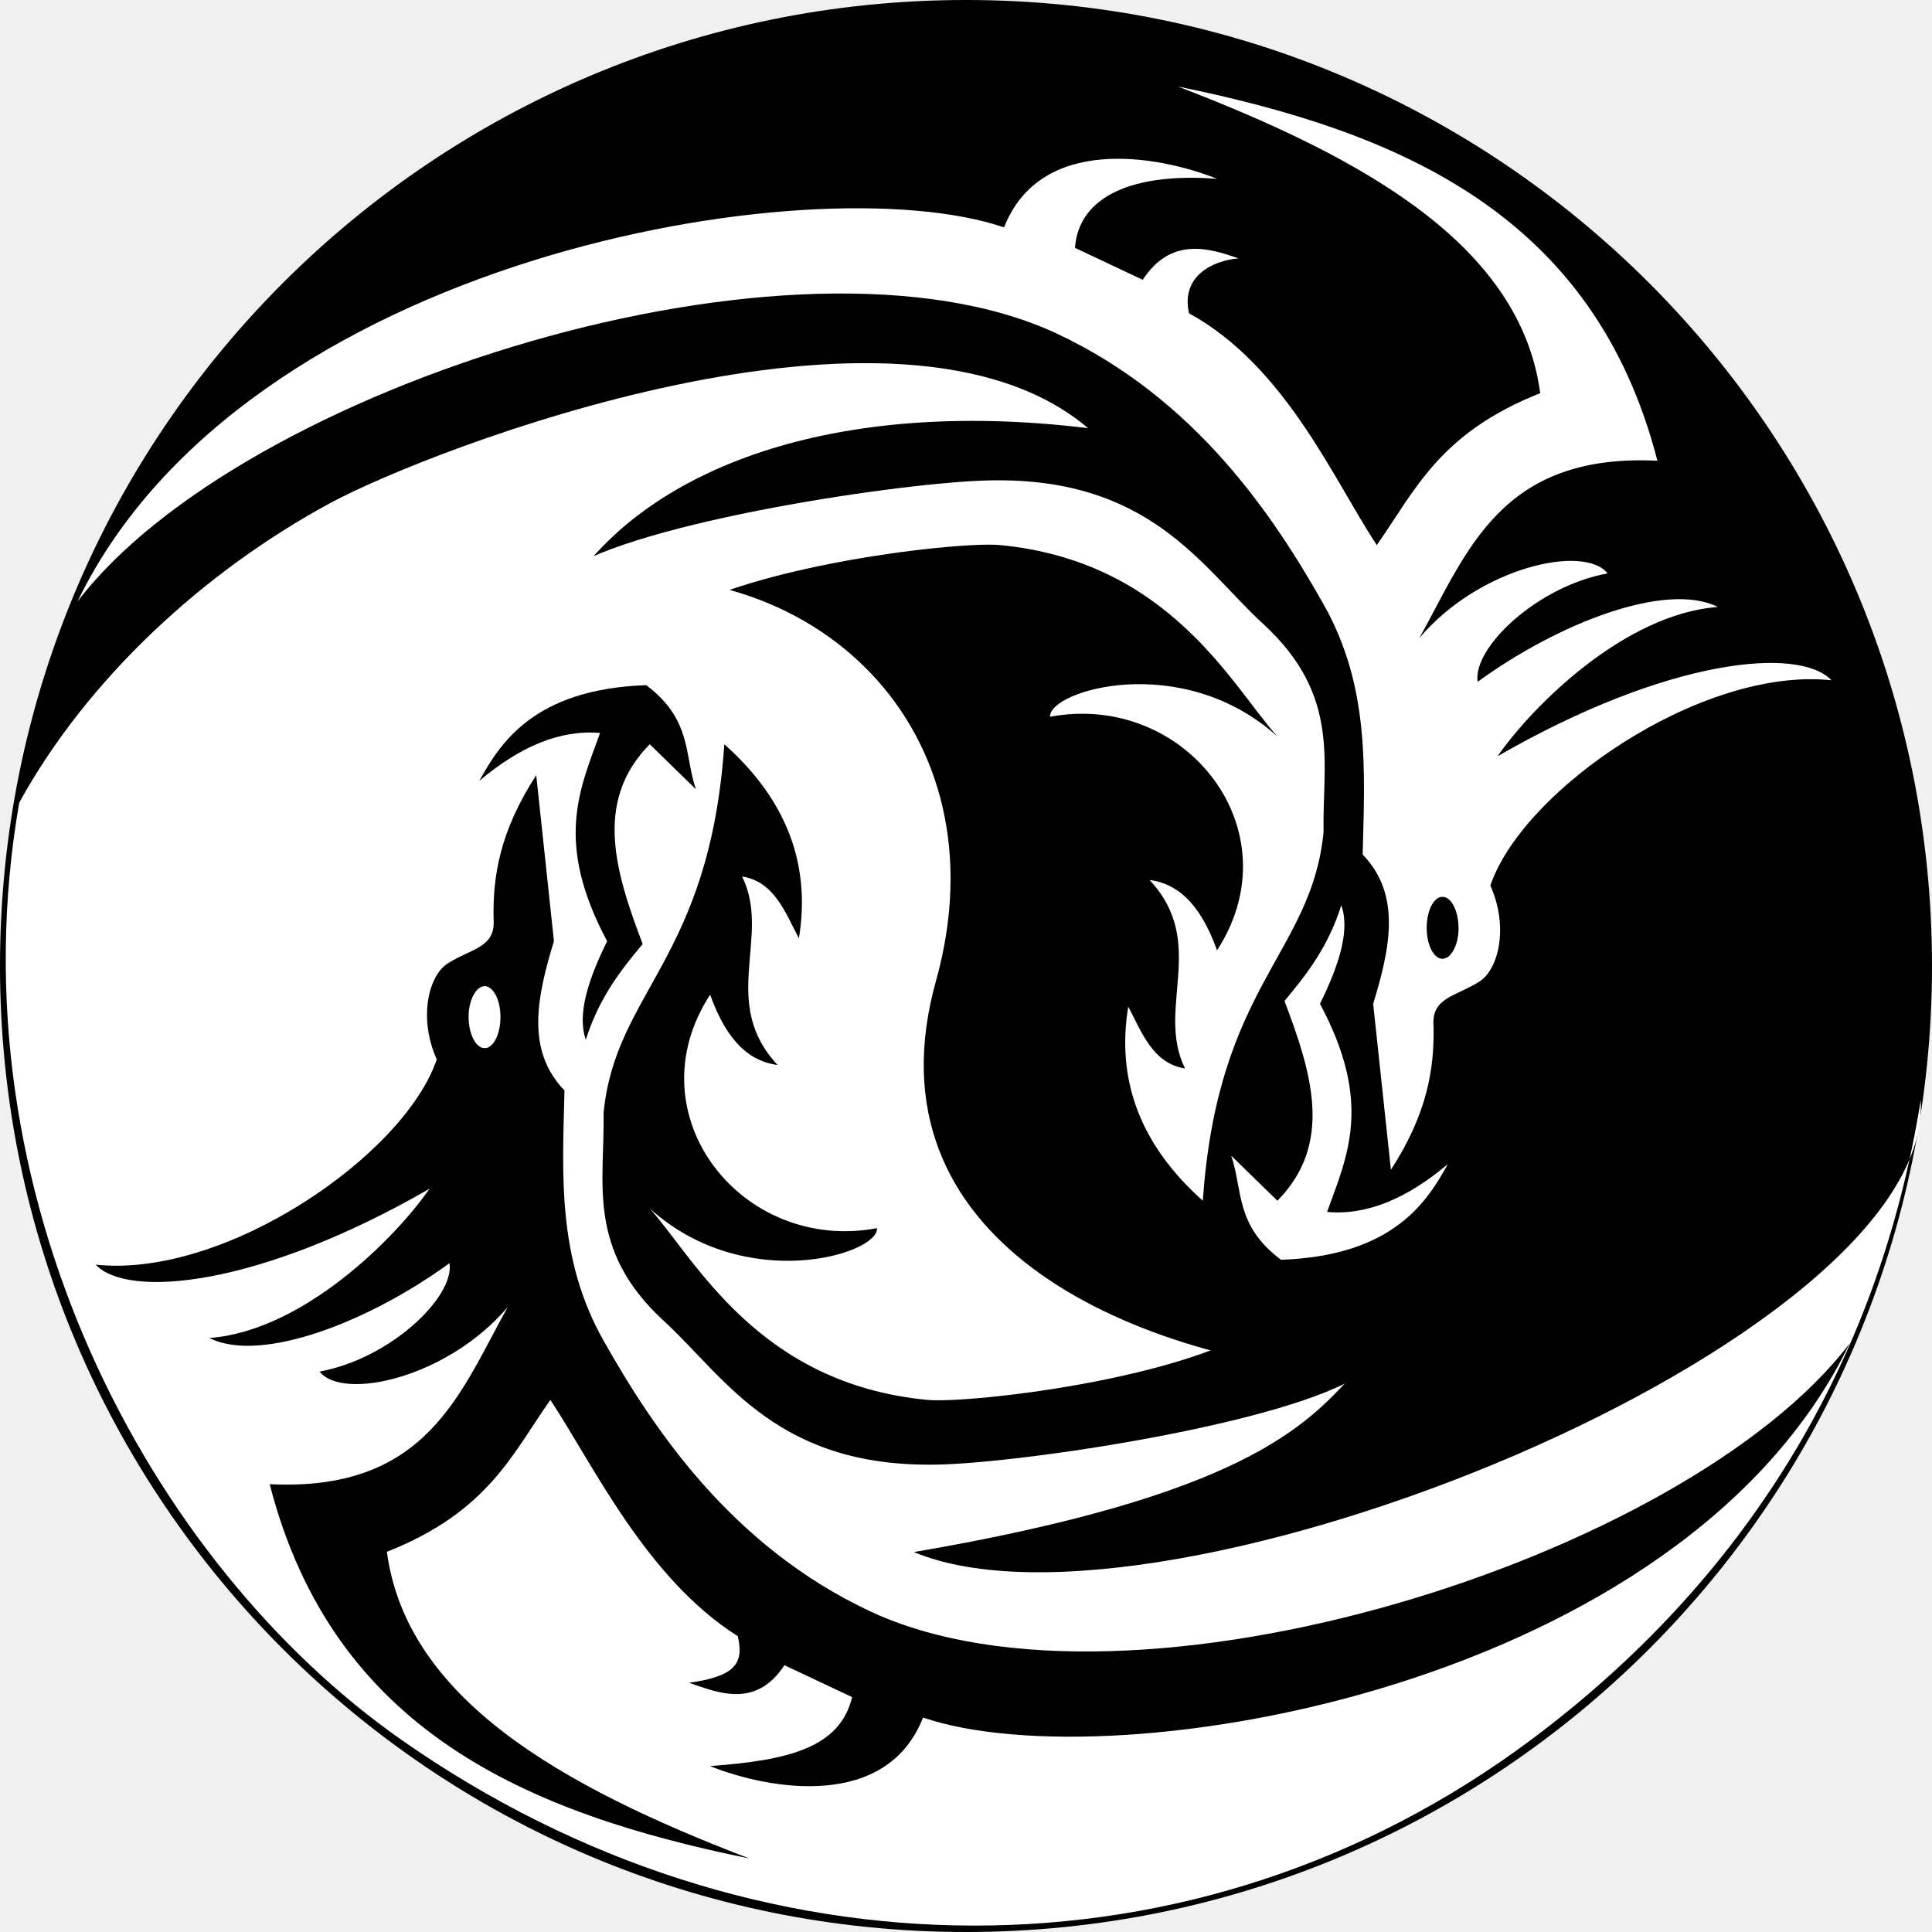
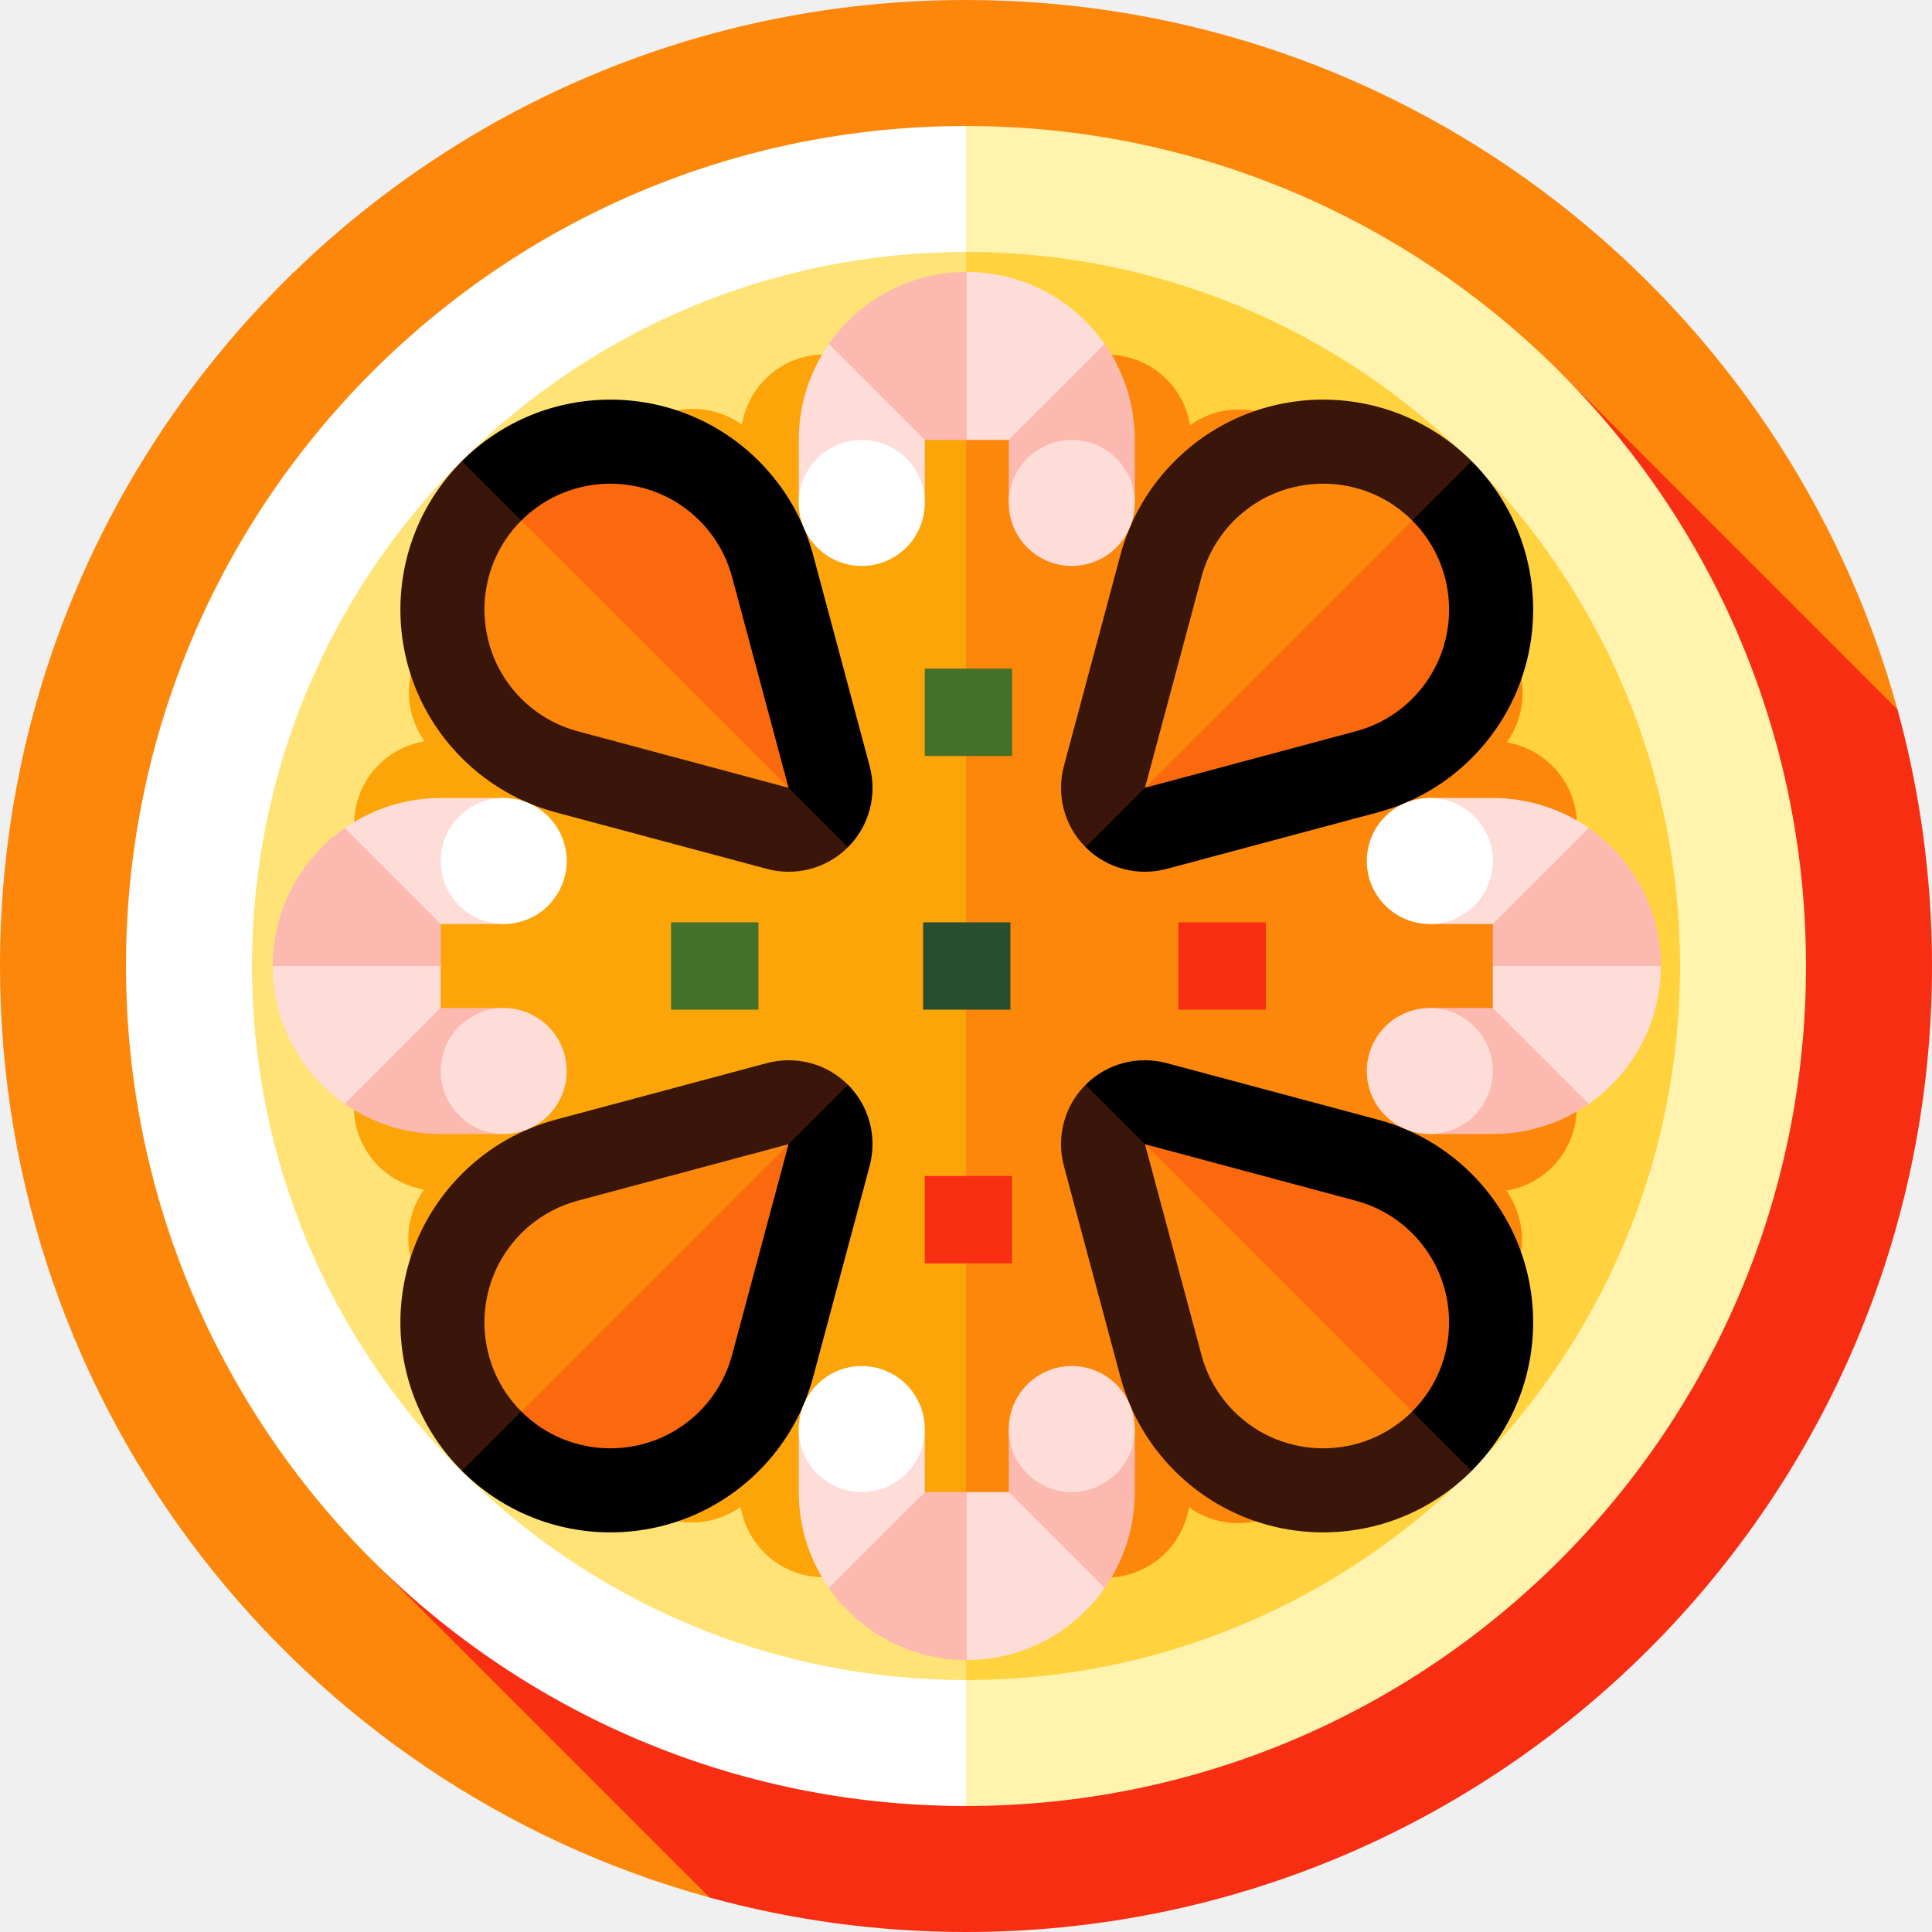
- <svg xmlns="http://www.w3.org/2000/svg" id="svg2" viewBox="0 0 442 442" version="1.0">
-   <g id="layer1" transform="translate(-258 -116.36)">
-     <g id="g6044" fill-rule="evenodd">
-       <path id="path2255" d="m588 485.36a221 221 0 1 1 -442 0 221 221 0 1 1 442 0z" transform="translate(112,-148)" />
-       <path id="path2259" d="m676.99 271.99c-29.66-3.14-70.58 25.02-78.03 46.96 4.26 9.54 1.85 19.1-2.4 21.9-5.42 3.5-11.15 3.63-10.59 10.29 0.18 9.58-1.35 19.86-9.76 32.84l-4.06-37.96c3.84-12.6 6.55-24.93-2.4-34.15 0.46-19.1 1.74-38.36-8.94-57.25-11.36-20.1-29.16-46.97-60.92-61.89-59.62-27.99-186.75 12.13-224.16 61.25 38.05-78.67 168.22-100.49 211.98-85.6 8.27-21.09 34.86-16.64 48.76-11.1-19.06-1.49-31.69 3.87-32.54 15.79l15.51 7.3c6.56-10.11 15.59-7.06 21.91-4.91-6.27 0.56-13.2 4.3-11.33 12.57 22.16 12.16 33.15 38.24 42.96 53.03 8.75-12.43 14.23-25.59 37.39-34.75-4.49-33.57-39.73-53.62-82.9-70.16 50.97 10.4 95.22 29.32 109.71 85.62-35.95-1.76-43.48 20.84-54.44 40.53 13.74-16.22 37.71-21.51 43.03-14.76-16.22 2.99-30.9 17.06-29.72 24.81 18.38-13.4 43.11-23.06 54.95-17.13-21.4 1.62-42.46 22.73-50.39 34.15 39.13-22.54 69.08-25.16 76.38-17.38zm-85.31 57.35c0.01-0.23 0-0.45 0-0.7 0-2.99-0.99-5.59-2.35-6.63-0.11-0.08-0.26-0.19-0.38-0.25-0.03-0.01-0.1-0.04-0.13-0.05-0.08-0.04-0.22-0.07-0.31-0.1-0.05-0.01-0.15-0.04-0.19-0.05-0.05-0.01-0.15 0-0.19 0h-0.19c-0.05 0-0.15-0.01-0.19 0-0.03 0.01-0.1-0.01-0.13 0-0.05 0.01-0.15 0.04-0.19 0.05-0.03 0.01-0.1 0.04-0.13 0.05-0.04 0.02-0.14 0.08-0.19 0.1-0.03 0.02-0.1 0.04-0.12 0.05-1.51 0.87-2.6 3.63-2.6 6.83 0 3.21 1.09 5.91 2.6 6.78 0.08 0.05 0.22 0.12 0.31 0.15 0.03 0.01 0.1 0.04 0.13 0.05 0.04 0.02 0.14 0.04 0.19 0.05 0.03 0.01 0.1 0 0.13 0 0.04 0.01 0.14 0.05 0.19 0.05h0.06c0.09 0 0.22-0.03 0.32-0.05 0.04-0.01 0.14-0.04 0.19-0.05 0.09-0.02 0.23-0.06 0.31-0.1 0.03-0.01 0.1-0.03 0.13-0.05 0.07-0.04 0.18-0.1 0.25-0.15 0.03-0.02 0.1-0.08 0.13-0.1 1.25-0.95 2.21-3.2 2.35-5.88z" fill="#fff" />
-       <path id="path2261" d="m564.86 323.47c2.01 5.59-0.41 13.52-4.88 22.53 12.18 22.79 6.23 34.81 1.63 47.63 9.21 0.82 18.41-3.18 27.62-10.94-4.63 8.37-12.3 20.99-38.18 21.88-10.54-7.93-8.67-15.87-11.37-23.81l10.56 10.3c12.9-13.06 7.86-29.28 1.62-45.7 5.1-6.09 10.03-12.43 13-21.89z" fill="#fff" />
-       <path id="path2263" d="m533.18 391.06c-14.63-13.04-19.77-27.95-17.06-44.42 3.18 6.09 5.66 13.01 12.99 14.16-6.8-13.73 5.34-28.75-8.12-43.12 6.11 0.77 11.49 5.04 15.44 16.09 17.83-27.45-7.27-59.23-38.19-53.43-0.46-5.9 30.05-15.28 52 4.51-10.45-11.63-24.67-40.05-63.45-43.79-9.92-0.96-65.41 5.37-80.59 20.17l-20.34-13.1c13.69-11.52 75.03-20.99 96.92-21.82 38.16-1.43 50.01 19.76 64.21 32.79 17.87 16.41 13.51 31.76 13.81 47.63-2.72 27.85-24.24 34.96-27.62 84.33z" fill="#fff" />
-       <path id="path2268" d="m506.92 214.31c-43.43-36.94-151.09 5.1-173.3 17.1-28.91 15.62-55.63 40.21-71.22 68.58-15.56 89.45 29.86 174.12 87.48 214.44 80.51 56.35 182.1 56.91 258.42-0.06 48.61-36.28 79.45-85.78 89.12-146.35 3.22 55.18-173.86 127.04-230.34 103.42 75.12-12.86 89.57-28.79 100.34-40.46-51.6-4.37-111.86-30.89-95.29-90.2 16.08-57.59-28.23-99.74-82.95-91.31 17.64-25.42 58.5-42.34 117.74-35.16z" fill="#fff" />
-       <path id="path2288" d="m279.9 405.69c29.66 3.14 70.58-25.02 78.02-46.95-4.26-9.54-1.84-19.1 2.41-21.9 5.42-3.5 11.15-3.63 10.59-10.29-0.18-9.59 1.34-19.86 9.76-32.85l4.05 37.97c-3.83 12.6-6.55 24.93 2.41 34.15-0.46 19.09-1.74 38.36 8.94 57.25 11.36 20.1 29.16 46.97 60.92 61.89 59.62 27.99 186.75-12.13 224.16-61.25-38.05 78.67-168.23 100.49-211.99 85.59-8.26 21.1-34.85 16.64-48.75 11.1 18.22-1.32 29.75-4.28 32.53-15.78l-15.5-7.3c-6.56 10.11-15.5 6.17-21.81 4.02 10.41-1.45 12.66-4.35 11.15-10.66-21.01-13.28-33.08-39.26-42.88-54.05-8.75 12.42-14.24 25.59-37.4 34.75 4.5 33.57 39.73 53.61 82.91 70.16-50.98-10.4-95.23-29.32-109.72-85.63 35.96 1.77 43.49-20.84 54.45-40.52-13.75 16.21-37.72 21.51-43.04 14.76 16.23-2.99 30.91-17.07 29.73-24.81-18.38 13.4-43.11 23.05-54.95 17.13 21.4-1.63 42.45-22.73 50.38-34.15-39.13 22.54-69.07 25.15-76.37 17.37zm85.31-57.35c-0.01 0.24 0 0.46 0 0.7 0 3 0.99 5.6 2.35 6.63 0.11 0.09 0.26 0.19 0.38 0.25 0.03 0.02 0.09 0.04 0.12 0.06 0.09 0.03 0.23 0.07 0.32 0.1 0.05 0.01 0.14 0.04 0.19 0.05 0.05 0 0.14-0.01 0.19 0h0.19c0.05-0.01 0.14 0 0.19 0 0.03-0.01 0.1 0 0.13 0 0.04-0.01 0.14-0.04 0.19-0.05 0.03-0.01 0.09-0.04 0.12-0.05 0.05-0.02 0.15-0.08 0.19-0.11 0.03-0.01 0.1-0.03 0.13-0.05 1.51-0.87 2.6-3.62 2.6-6.83 0-3.2-1.09-5.9-2.6-6.77-0.09-0.05-0.23-0.12-0.32-0.16-0.03-0.01-0.09-0.04-0.12-0.05-0.05-0.01-0.15-0.04-0.19-0.05-0.03 0-0.1 0.01-0.13 0-0.05 0-0.14-0.04-0.19-0.05h-0.06c-0.1 0-0.23 0.04-0.32 0.05-0.05 0.01-0.14 0.04-0.19 0.05-0.09 0.03-0.23 0.07-0.32 0.1-0.03 0.02-0.09 0.04-0.12 0.06-0.08 0.03-0.19 0.1-0.26 0.15-0.03 0.01-0.1 0.08-0.12 0.1-1.25 0.95-2.21 3.2-2.35 5.87z" />
-       <path id="path2290" d="m392.03 354.22c-2.01-5.59 0.4-13.52 4.87-22.53-12.17-22.79-6.22-34.81-1.62-47.64-9.21-0.81-18.42 3.18-27.62 10.95 4.63-8.37 12.3-20.99 38.18-21.89 10.54 7.94 8.66 15.88 11.37 23.82l-10.56-10.3c-12.9 13.06-7.86 29.27-1.62 45.7-5.1 6.08-10.03 12.43-13 21.89z" />
-       <path id="path2292" d="m423.71 286.63c14.63 13.03 19.76 27.95 17.06 44.41-3.18-6.08-5.67-13-13-14.16 6.81 13.73-5.33 28.75 8.13 43.13-6.11-0.78-11.49-5.04-15.44-16.09-17.83 27.45 7.27 59.23 38.18 53.42 0.46 5.9-30.04 15.29-51.99-4.5 10.44 11.63 24.67 40.05 63.44 43.78 9.93 0.96 65.42-5.36 80.6-20.16l20.33 13.1c-13.68 11.51-75.03 20.98-96.91 21.82-38.17 1.42-50.01-19.76-64.21-32.79-17.87-16.41-13.51-31.76-13.81-47.64 2.71-27.85 24.24-34.95 27.62-84.32z" />
-     </g>
+ <svg xmlns="http://www.w3.org/2000/svg" version="1.1" id="Layer_1" x="0px" y="0px" viewBox="0 0 512 512" style="enable-background:new 0 0 512 512;" xml:space="preserve">
+   <path style="fill:#FC870B;" d="M502.865,188.049C473.095,79.648,373.856,0,256,0C114.615,0,0,114.615,0,256  c0,117.856,79.648,217.094,188.049,246.865L502.865,188.049z" />
+   <path style="fill:#F72E12;" d="M512,256c0-23.529-3.191-46.309-9.135-67.951l-89.458-89.458L98.592,413.408l89.458,89.458  c21.641,5.944,44.422,9.135,67.951,9.135C397.385,512,512,397.384,512,256z" />
+   <path style="fill:#FFF3AD;" d="M256,33.391L144.696,256L256,478.609c122.943,0,222.609-99.665,222.609-222.609  S378.943,33.391,256,33.391z" />
+   <path style="fill:#FFFFFF;" d="M33.391,256c0,122.943,99.665,222.609,222.609,222.609V33.391  C133.057,33.391,33.391,133.057,33.391,256z" />
+   <path style="fill:#FFD23E;" d="M256,66.783L161.391,256L256,445.217c104.501,0,189.217-84.715,189.217-189.217  S360.501,66.783,256,66.783z" />
+   <path style="fill:#FFE376;" d="M66.783,256c0,104.503,84.716,189.217,189.217,189.217V66.783  C151.499,66.783,66.783,151.497,66.783,256z" />
+   <path style="fill:#FC870B;" d="M409.711,276.424c7.713-3.495,13.089-11.242,13.089-20.269c0-9.005-5.354-16.74-13.045-20.246  c6.545-5.376,9.728-14.258,7.402-22.973c-2.337-8.693-9.517-14.781-17.853-16.184c4.931-6.879,5.721-16.284,1.202-24.097  c-4.497-7.802-13.011-11.821-21.426-11.008c2.983-7.925,1.313-17.208-5.075-23.597c-6.367-6.367-15.627-8.047-23.541-5.087  c0.835-8.426-3.194-16.963-11.008-21.471c-7.802-4.508-17.174-3.74-24.064,1.169c-1.38-8.359-7.469-15.549-16.184-17.887  c-8.704-2.337-17.564,0.835-22.94,7.357c-3.495-7.713-11.242-13.089-20.269-13.089l-66.938,166.801L256,422.957  c8.871-0.122,16.473-5.443,19.935-13.056c5.376,6.556,14.258,9.739,22.973,7.413c8.693-2.337,14.781-9.517,16.184-17.853  c6.879,4.931,16.284,5.721,24.097,1.202c7.802-4.497,11.821-13.011,11.008-21.426c7.925,2.983,17.208,1.313,23.597-5.064  c6.367-6.378,8.047-15.638,5.087-23.552c8.426,0.835,16.963-3.194,21.471-11.008c4.508-7.802,3.74-17.174-1.169-24.064  c8.359-1.38,15.549-7.469,17.887-16.184C419.406,290.66,416.234,281.8,409.711,276.424z" />
+   <path style="fill:#FDA409;" d="M256,89.043v333.913c-0.1,0-0.211,0-0.312,0c-9.027,0-16.774-5.376-20.269-13.089  c-5.376,6.522-14.236,9.695-22.94,7.357c-8.715-2.337-14.803-9.528-16.184-17.887c-6.89,4.909-16.262,5.677-24.064,1.169  c-7.814-4.508-11.843-13.045-11.008-21.471c-7.914,2.961-17.174,1.28-23.552-5.087c-6.378-6.389-8.058-15.672-5.064-23.597  c-8.415,0.813-16.929-3.206-21.426-11.008c-4.519-7.814-3.729-17.219,1.202-24.097c-8.337-1.402-15.516-7.491-17.853-16.184  c-2.326-8.715,0.857-17.597,7.402-22.973c-7.691-3.506-13.045-11.242-13.045-20.246c0-9.027,5.376-16.774,13.089-20.269  c-6.522-5.376-9.695-14.236-7.357-22.94c2.337-8.715,9.528-14.803,17.887-16.184c-4.909-6.89-5.677-16.262-1.169-24.064  c4.508-7.814,13.045-11.843,21.471-11.008c-2.961-7.914-1.28-17.174,5.087-23.552c6.378-6.378,15.672-8.058,23.597-5.064  c-0.813-8.415,3.206-16.929,11.008-21.426c7.814-4.519,17.219-3.729,24.097,1.202c1.402-8.337,7.491-15.516,16.184-17.853  c8.715-2.326,17.597,0.857,22.973,7.413C239.26,94.397,246.995,89.043,256,89.043z" />
+   <path d="M390.003,122.203l-66.898,35.417l-35.417,66.898c5.827,5.827,14.078,7.728,21.504,5.743l55.897-14.967  c9.125-2.442,17.754-7.228,24.914-14.387C411.736,179.173,411.736,143.937,390.003,122.203z" />
+   <path style="fill:#3A160A;" d="M311.298,122.203c-7.16,7.16-11.945,15.789-14.387,24.914l-14.967,55.897  c-1.985,7.427-0.083,15.677,5.743,21.504l102.315-102.315C368.268,100.47,333.031,100.47,311.298,122.203z" />
+   <path style="fill:#FA690E;" d="M374.261,137.944l-43.285,27.544l-27.544,43.285l55.901-14.983  c5.632-1.507,10.793-4.489,14.928-8.624C387.28,172.147,387.28,150.963,374.261,137.944z" />
+   <path style="fill:#FC870B;" d="M327.039,137.944c-4.135,4.135-7.117,9.297-8.625,14.931l-14.983,55.898l70.83-70.83  C361.242,124.925,340.058,124.925,327.039,137.944z" />
+   <path d="M122.408,122.203l35.417,66.898l66.898,35.417c5.827-5.827,7.728-14.078,5.743-21.504L215.5,147.118  c-2.442-9.125-7.228-17.754-14.387-24.914C179.379,100.47,144.141,100.47,122.408,122.203z" />
+   <path style="fill:#3A160A;" d="M122.408,200.908c7.16,7.16,15.789,11.945,24.914,14.387l55.897,14.967  c7.427,1.985,15.677,0.083,21.504-5.743L122.408,122.203C100.675,143.937,100.675,179.173,122.408,200.908z" />
+   <path style="fill:#FA690E;" d="M138.149,137.944l27.544,43.285l43.285,27.544l-14.983-55.901  c-1.507-5.632-4.489-10.793-8.624-14.928C172.353,124.925,151.168,124.925,138.149,137.944z" />
+   <path style="fill:#FC870B;" d="M138.149,185.166c4.135,4.135,9.297,7.117,14.931,8.625l55.898,14.983l-70.83-70.83  C125.129,150.963,125.129,172.147,138.149,185.166z" />
+   <path style="fill:#FCB9B0;" d="M300.727,133.287h-33.391v-16.696V91.169h25.422c5.02,7.213,7.969,15.972,7.969,25.422V133.287z" />
+   <g>
+     <path style="fill:#FEDCD7;" d="M267.335,116.591h-11.13l-11.13-22.261l11.13-22.261c15.137,0,28.505,7.558,36.552,19.1   L267.335,116.591z" />
+     <circle style="fill:#FEDCD7;" cx="284.026" cy="133.287" r="16.696" />
  </g>
+   <path style="fill:#FCB9B0;" d="M256.205,116.591h-11.13h-25.422V91.169c8.047-11.542,21.415-19.1,36.552-19.1V116.591z" />
+   <path style="fill:#FEDCD7;" d="M245.074,133.287h-33.391v-16.696c0-9.45,2.95-18.209,7.969-25.422l25.422,25.422V133.287z" />
+   <circle style="fill:#FFFFFF;" cx="228.374" cy="133.287" r="16.696" />
+   <path d="M390.003,389.797l-66.898-35.417l-35.417-66.898c5.827-5.827,14.078-7.728,21.504-5.743l55.897,14.967  c9.125,2.442,17.754,7.228,24.914,14.387C411.736,332.827,411.736,368.063,390.003,389.797z" />
+   <path style="fill:#3A160A;" d="M311.298,389.797c-7.16-7.16-11.945-15.789-14.387-24.914l-14.967-55.897  c-1.985-7.427-0.083-15.677,5.743-21.504l102.315,102.315C368.268,411.53,333.031,411.53,311.298,389.797z" />
+   <path style="fill:#FA690E;" d="M374.261,374.056l-43.285-27.544l-27.544-43.285l55.901,14.983  c5.632,1.507,10.793,4.489,14.928,8.624C387.28,339.853,387.28,361.037,374.261,374.056z" />
+   <path style="fill:#FC870B;" d="M327.039,374.056c-4.135-4.135-7.117-9.297-8.625-14.931l-14.983-55.898l70.83,70.83  C361.242,387.075,340.058,387.075,327.039,374.056z" />
+   <path d="M122.408,389.797l35.417-66.898l66.898-35.417c5.827,5.827,7.728,14.078,5.743,21.504L215.5,364.882  c-2.442,9.125-7.228,17.754-14.387,24.914C179.379,411.53,144.141,411.53,122.408,389.797z" />
+   <path style="fill:#3A160A;" d="M122.408,311.092c7.16-7.16,15.789-11.945,24.914-14.387l55.897-14.967  c7.427-1.985,15.677-0.083,21.504,5.743L122.408,389.797C100.675,368.063,100.675,332.827,122.408,311.092z" />
+   <path style="fill:#FA690E;" d="M138.149,374.056l27.544-43.285l43.285-27.544l-14.983,55.901  c-1.507,5.632-4.489,10.793-8.624,14.928C172.353,387.075,151.168,387.075,138.149,374.056z" />
+   <path style="fill:#FC870B;" d="M138.149,326.834c4.135-4.135,9.297-7.117,14.931-8.625l55.898-14.983l-70.83,70.83  C125.129,361.037,125.129,339.853,138.149,326.834z" />
+   <path style="fill:#FCB9B0;" d="M300.727,378.713h-33.391v16.696v25.422h25.422c5.02-7.213,7.969-15.972,7.969-25.422V378.713z" />
+   <g>
+     <path style="fill:#FEDCD7;" d="M267.335,395.409h-11.13l-11.13,22.261l11.13,22.261c15.137,0,28.505-7.558,36.552-19.1   L267.335,395.409z" />
+     <circle style="fill:#FEDCD7;" cx="284.026" cy="378.713" r="16.696" />
+   </g>
+   <path style="fill:#FCB9B0;" d="M256.205,395.409h-11.13h-25.422v25.422c8.047,11.542,21.415,19.1,36.552,19.1V395.409z" />
+   <path style="fill:#FEDCD7;" d="M245.074,378.713h-33.391v16.696c0,9.45,2.95,18.209,7.969,25.422l25.422-25.422V378.713z" />
+   <circle style="fill:#FFFFFF;" cx="228.374" cy="378.713" r="16.696" />
+   <path style="fill:#FCB9B0;" d="M378.918,300.522V267.13h16.696h25.422v25.422c-7.213,5.02-15.972,7.969-25.422,7.969H378.918z" />
+   <g>
+     <path style="fill:#FEDCD7;" d="M395.613,267.13V256l22.261-11.13L440.135,256c0,15.137-7.558,28.505-19.1,36.552L395.613,267.13z" />
+     <circle style="fill:#FEDCD7;" cx="378.913" cy="283.826" r="16.696" />
+   </g>
+   <path style="fill:#FCB9B0;" d="M395.613,256v-11.13v-25.422h25.422c11.542,8.047,19.1,21.415,19.1,36.552H395.613z" />
+   <path style="fill:#FEDCD7;" d="M378.918,244.87v-33.391h16.696c9.45,0,18.209,2.95,25.422,7.969l-25.422,25.422H378.918z" />
+   <circle style="fill:#FFFFFF;" cx="378.913" cy="228.174" r="16.696" />
+   <path style="fill:#FCB9B0;" d="M133.492,300.522V267.13h-16.696H91.374v25.422c7.213,5.02,15.972,7.969,25.422,7.969H133.492z" />
+   <g>
+     <path style="fill:#FEDCD7;" d="M116.796,267.13V256l-22.261-11.13L72.274,256c0,15.137,7.558,28.505,19.1,36.552L116.796,267.13z" />
+     <circle style="fill:#FEDCD7;" cx="133.487" cy="283.826" r="16.696" />
+   </g>
+   <path style="fill:#FCB9B0;" d="M116.796,256v-11.13v-25.422H91.374c-11.542,8.047-19.1,21.415-19.1,36.552H116.796z" />
+   <path style="fill:#FEDCD7;" d="M133.492,244.87v-33.391h-16.696c-9.45,0-18.209,2.95-25.422,7.969l25.422,25.422H133.492z" />
+   <circle style="fill:#FFFFFF;" cx="133.487" cy="228.174" r="16.696" />
+   <rect x="312.298" y="244.424" style="fill:#F72E12;" width="23.151" height="23.151" />
+   <rect x="177.842" y="244.424" style="fill:#44702A;" width="23.151" height="23.151" />
+   <rect x="245.07" y="311.652" style="fill:#F72E12;" width="23.151" height="23.151" />
+   <rect x="245.07" y="177.197" style="fill:#44702A;" width="23.151" height="23.151" />
+   <rect x="244.625" y="244.424" style="fill:#274E2D;" width="23.151" height="23.151" />
+   <g>
+ </g>
+   <g>
+ </g>
+   <g>
+ </g>
+   <g>
+ </g>
+   <g>
+ </g>
+   <g>
+ </g>
+   <g>
+ </g>
+   <g>
+ </g>
+   <g>
+ </g>
+   <g>
+ </g>
+   <g>
+ </g>
+   <g>
+ </g>
+   <g>
+ </g>
+   <g>
+ </g>
+   <g>
+ </g>
</svg>
